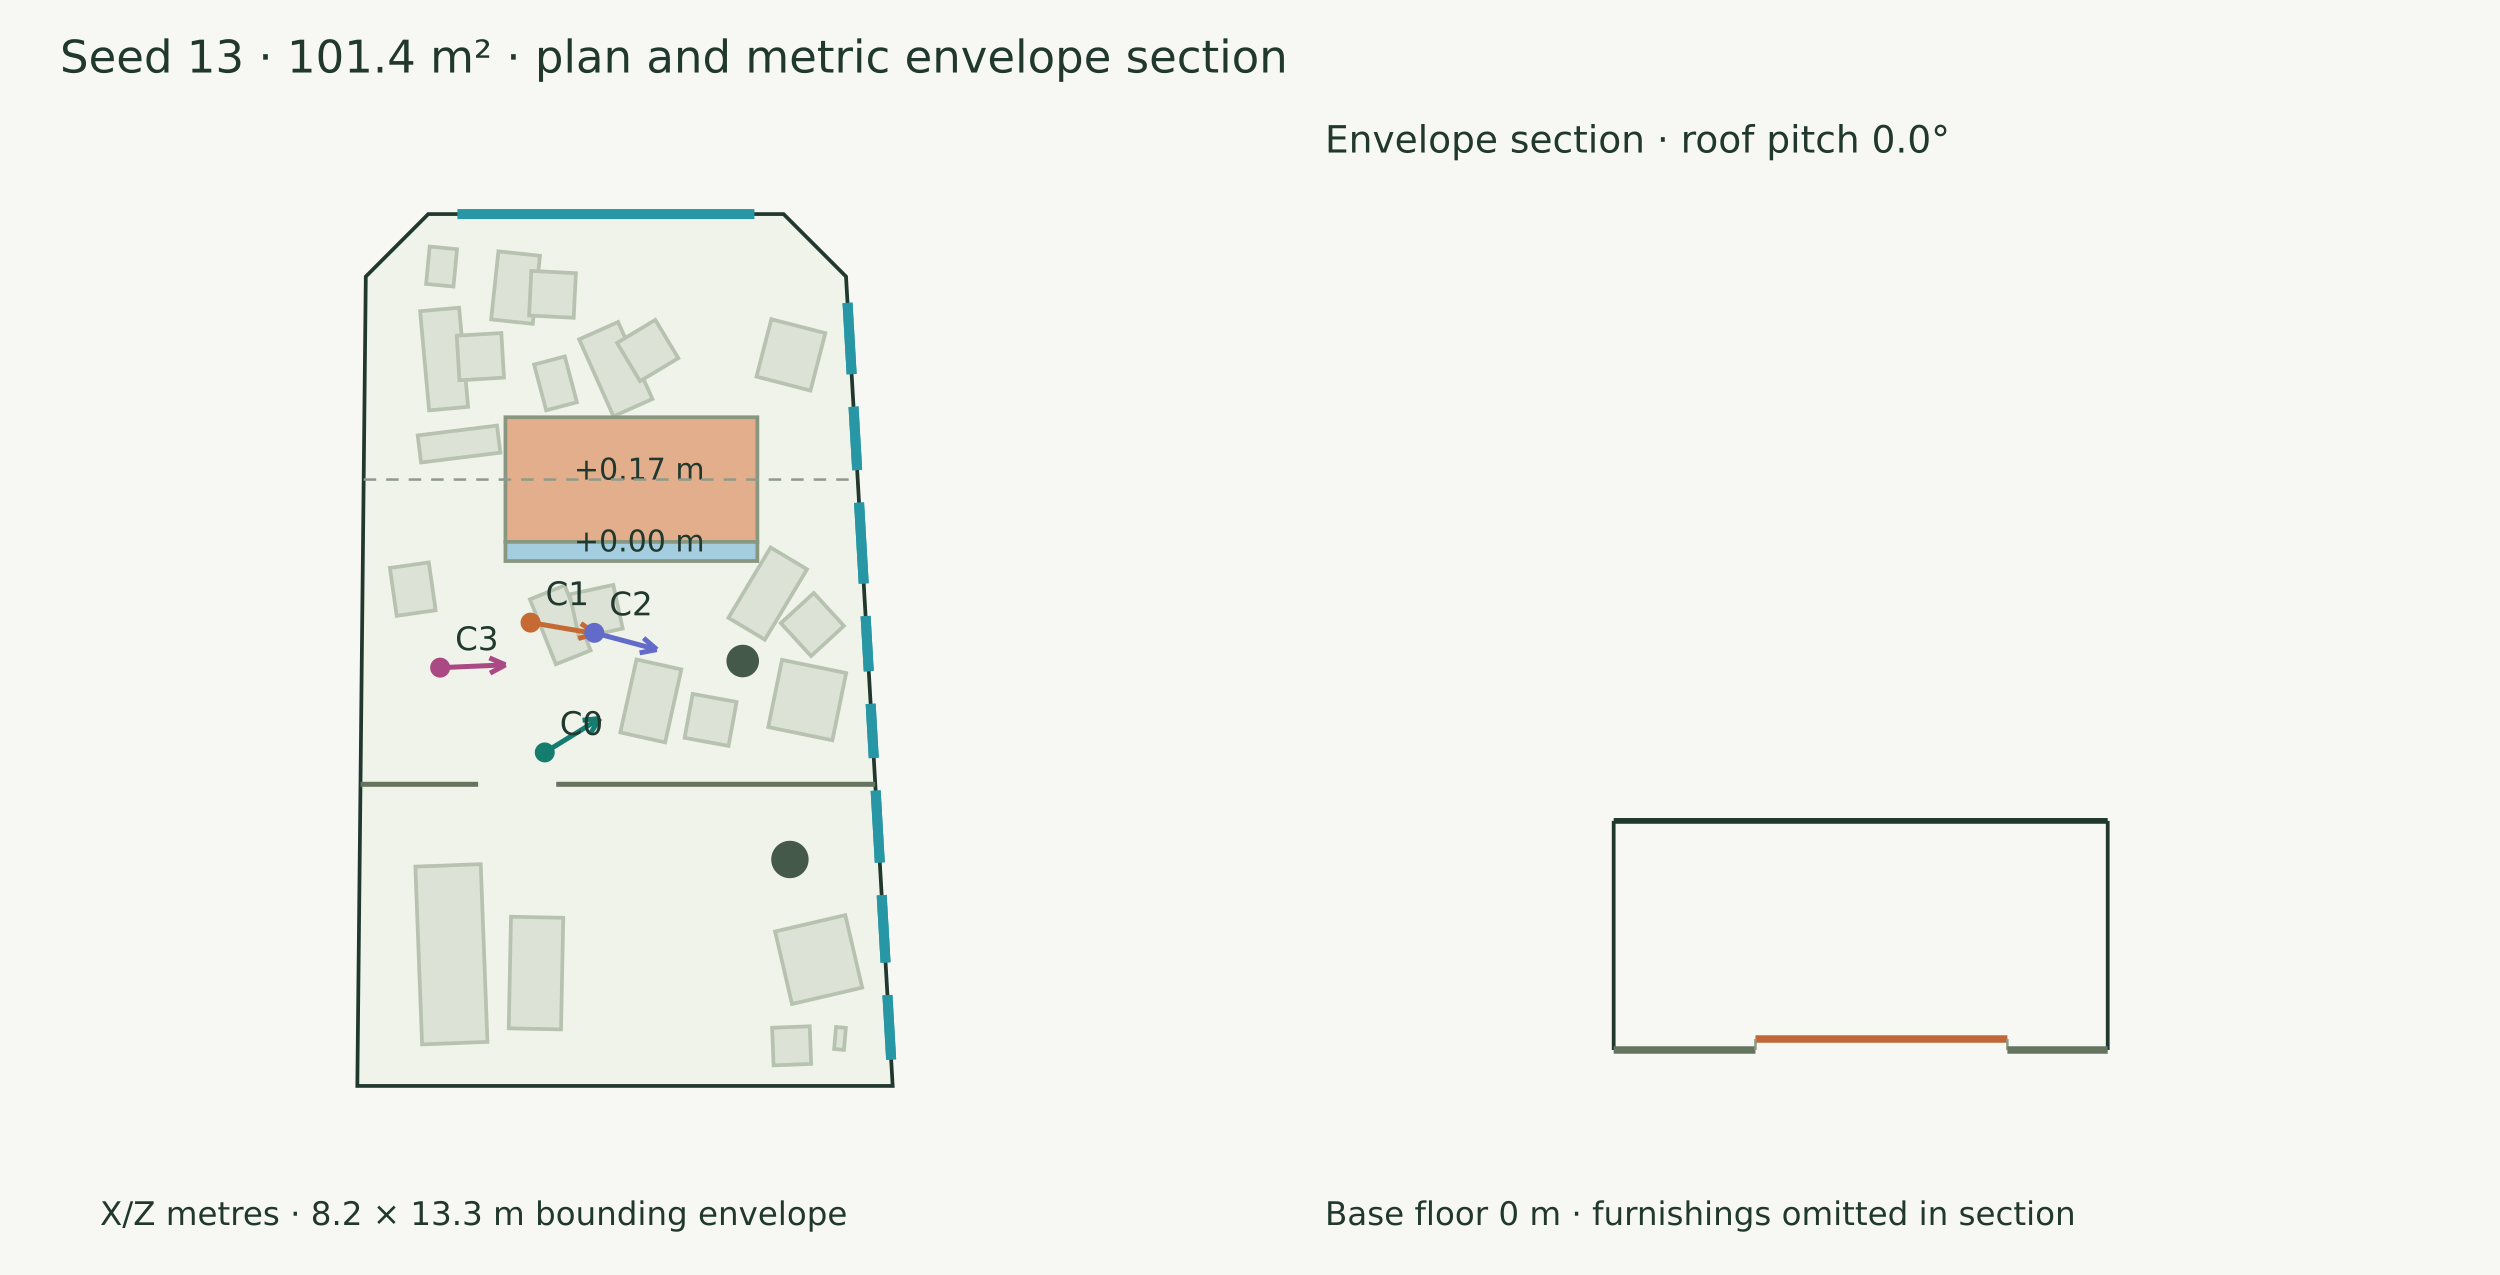
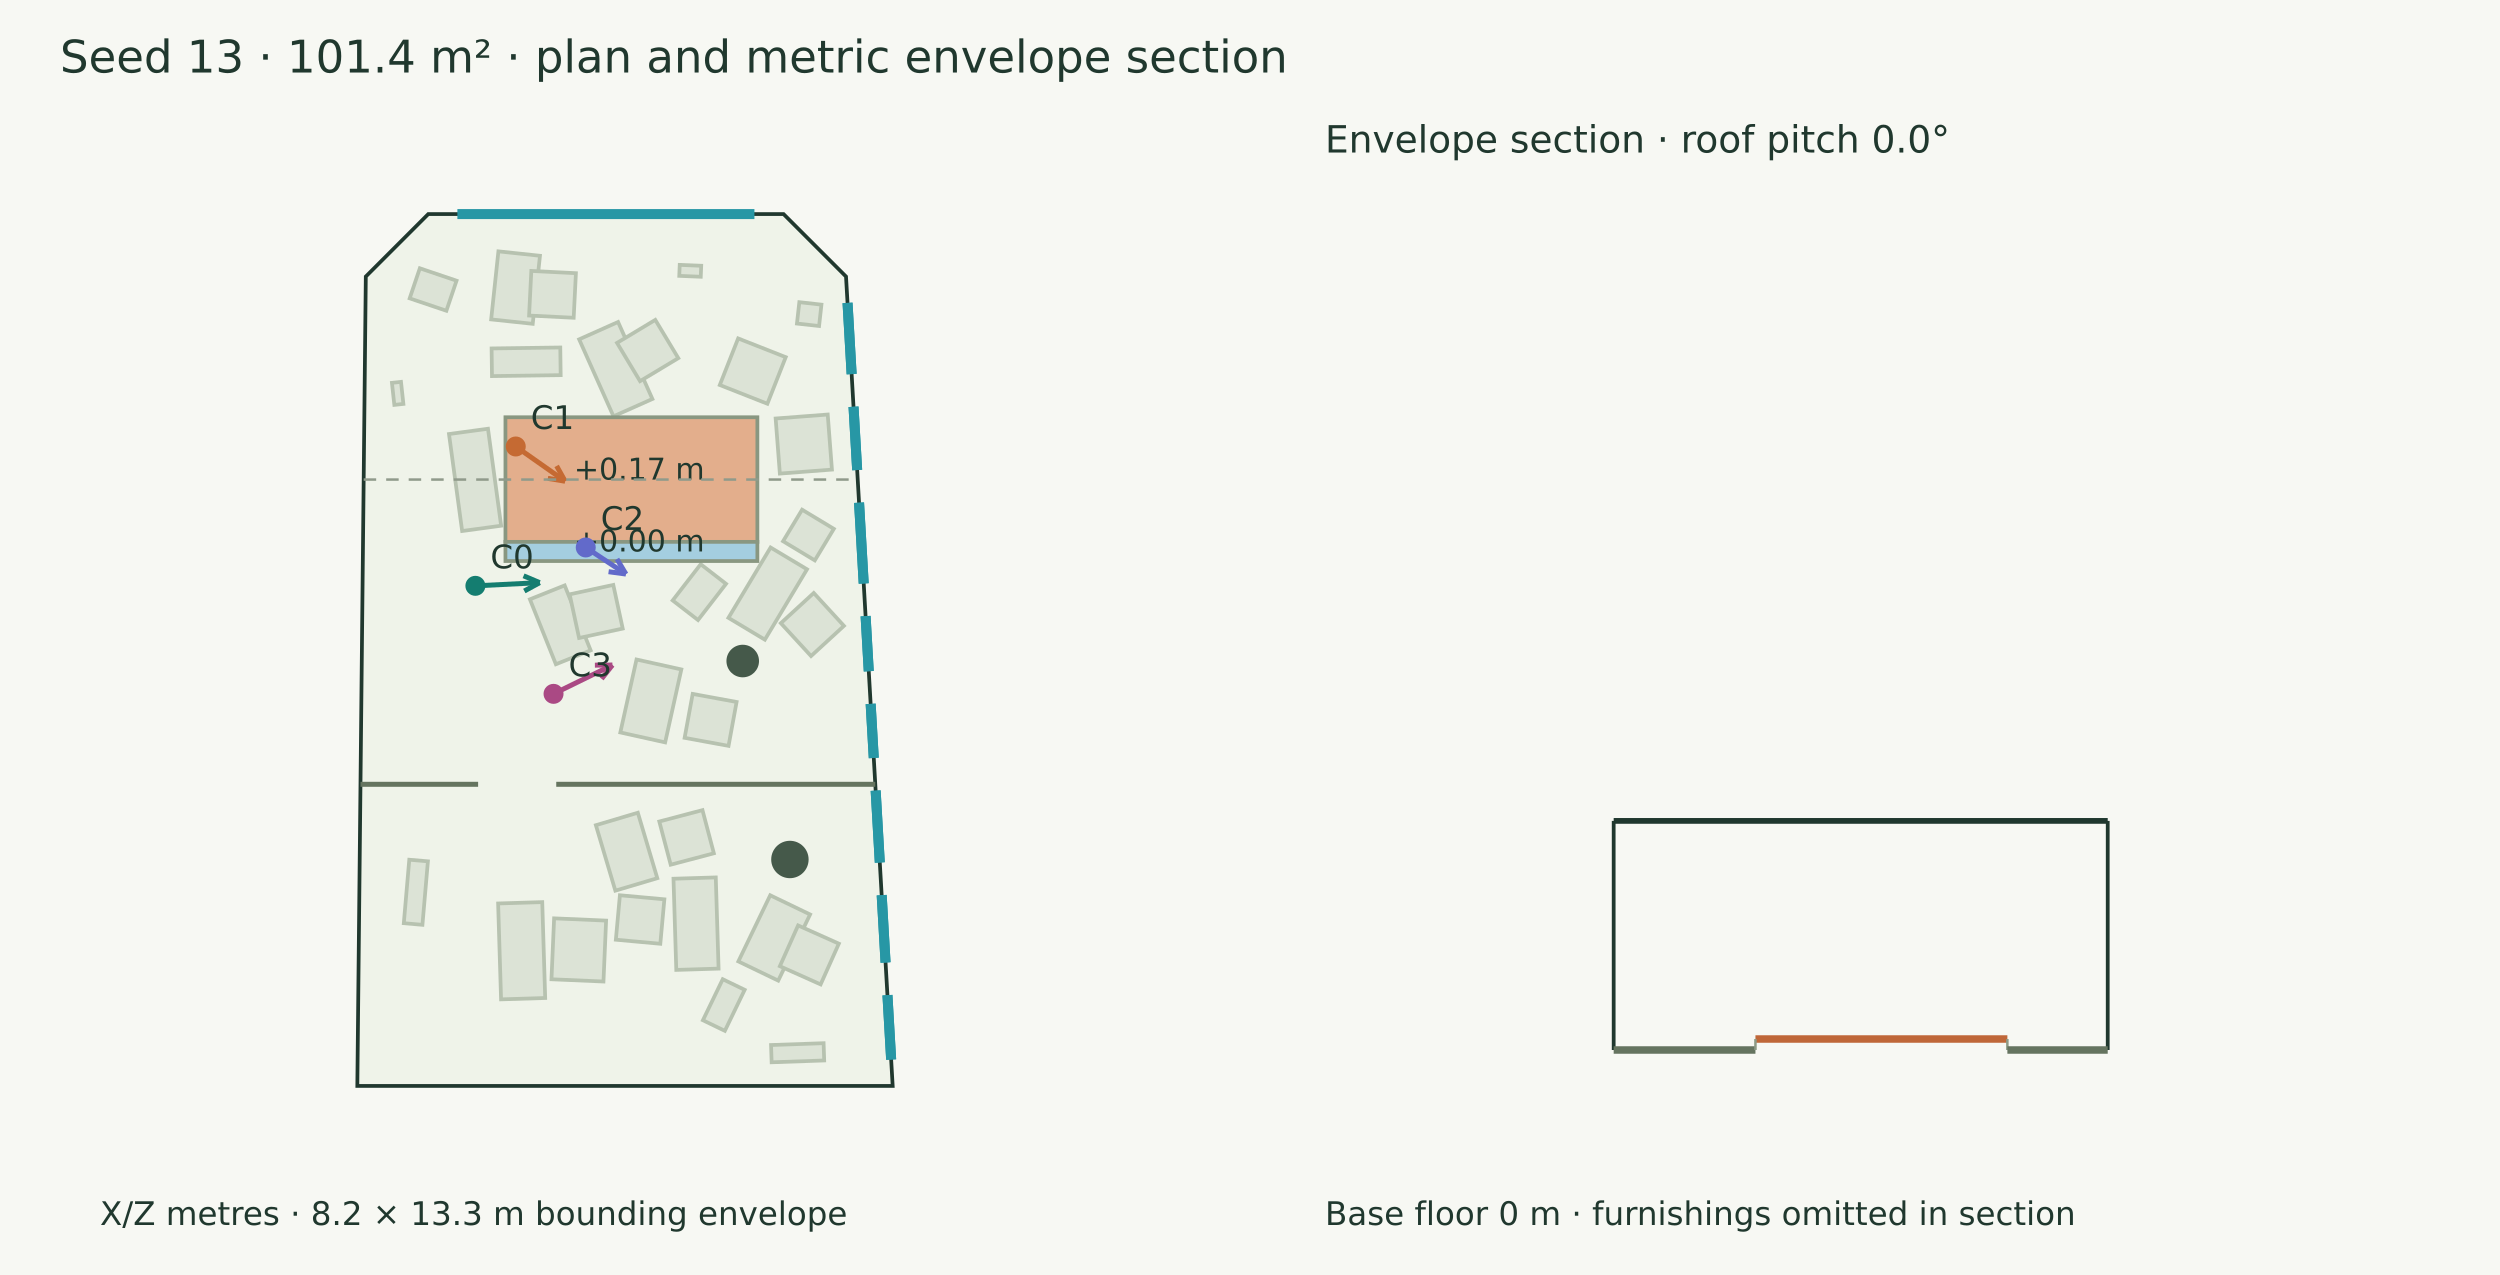
<svg xmlns="http://www.w3.org/2000/svg" width="1000" height="510" viewBox="0 0 1000 510">
  <rect width="100%" height="100%" fill="#f7f8f3" />
  <g font-family="DejaVu Sans" fill="#20382e">
    <text x="24.000" y="29.000" font-size="18">Seed 13 · 101.4 m² · plan and metric envelope section</text>
    <polygon points="171.305,85.632 313.421,85.632 338.405,110.615 357.071,434.368 142.929,434.368 146.321,110.615" fill="#eff3e9" stroke="#20382e" stroke-width="1.5" />
    <polygon points="222.353,265.698 211.966,239.725 225.867,234.165 236.254,260.138" fill="#dce3d6" stroke="#b7c2b0" stroke-width="1.5" />
    <polygon points="231.632,255.192 227.858,237.736 245.314,233.962 249.088,251.418" fill="#dce3d6" stroke="#b7c2b0" stroke-width="1.5" />
    <polygon points="245.393,166.526 231.660,135.732 247.225,128.790 260.958,159.584" fill="#dce3d6" stroke="#b7c2b0" stroke-width="1.5" />
    <polygon points="256.016,152.463 246.810,137.159 262.113,127.953 271.320,143.256" fill="#dce3d6" stroke="#b7c2b0" stroke-width="1.5" />
    <polygon points="196.466,127.763 199.362,100.541 215.987,102.309 213.091,129.531" fill="#dce3d6" stroke="#b7c2b0" stroke-width="1.5" />
    <polygon points="211.633,126.217 212.525,108.380 230.362,109.271 229.470,127.108" fill="#dce3d6" stroke="#b7c2b0" stroke-width="1.5" />
    <polygon points="248.133,292.979 254.606,263.802 272.534,267.779 266.062,296.956" fill="#dce3d6" stroke="#b7c2b0" stroke-width="1.5" />
    <polygon points="273.847,295.130 277.073,277.564 294.638,280.790 291.412,298.356" fill="#dce3d6" stroke="#b7c2b0" stroke-width="1.5" />
    <polygon points="291.372,247.138 308.235,218.997 322.804,227.727 305.941,255.868" fill="#dce3d6" stroke="#b7c2b0" stroke-width="1.5" />
    <polygon points="312.341,249.270 325.495,237.190 337.575,250.344 324.421,262.424" fill="#dce3d6" stroke="#b7c2b0" stroke-width="1.5" />
-     <polygon points="171.645,164.145 168.046,124.483 183.642,123.068 187.241,162.730" fill="#dce3d6" stroke="#b7c2b0" stroke-width="1.5" />
-     <polygon points="183.759,152.104 182.700,134.276 200.528,133.216 201.587,151.044" fill="#dce3d6" stroke="#b7c2b0" stroke-width="1.5" />
-     <polygon points="171.527,224.963 174.252,244.099 158.683,246.316 155.958,227.180" fill="#dce3d6" stroke="#b7c2b0" stroke-width="1.5" />
-     <polygon points="192.276,345.663 194.968,416.754 168.839,417.744 166.147,346.653" fill="#dce3d6" stroke="#b7c2b0" stroke-width="1.5" />
-     <polygon points="203.498,411.338 204.400,366.699 225.298,367.121 224.397,411.761" fill="#dce3d6" stroke="#b7c2b0" stroke-width="1.5" />
-     <polygon points="333.654,419.596 334.412,410.814 338.338,411.153 337.580,419.935" fill="#dce3d6" stroke="#b7c2b0" stroke-width="1.5" />
-     <polygon points="324.464,425.557 309.439,426.141 308.854,411.107 323.879,410.522" fill="#dce3d6" stroke="#b7c2b0" stroke-width="1.5" />
-     <polygon points="218.473,164.126 213.629,145.831 225.917,142.577 230.761,160.873" fill="#dce3d6" stroke="#b7c2b0" stroke-width="1.5" />
-     <polygon points="251.457,190.229 247.044,181.148 257.840,175.901 262.253,184.983" fill="#dce3d6" stroke="#b7c2b0" stroke-width="1.5" />
-     <polygon points="170.438,113.562 171.874,98.635 182.816,99.687 181.379,114.615" fill="#dce3d6" stroke="#b7c2b0" stroke-width="1.5" />
-     <polygon points="167.082,174.170 198.805,170.224 200.150,181.046 168.427,184.991" fill="#dce3d6" stroke="#b7c2b0" stroke-width="1.5" />
-     <polygon points="307.290,290.837 312.807,263.958 338.464,269.225 332.947,296.103" fill="#dce3d6" stroke="#b7c2b0" stroke-width="1.5" />
-     <polygon points="302.598,150.644 308.532,127.688 330.133,133.272 324.198,156.228" fill="#dce3d6" stroke="#b7c2b0" stroke-width="1.5" />
-     <polygon points="310.038,372.591 338.118,366.045 344.878,395.045 316.798,401.591" fill="#dce3d6" stroke="#b7c2b0" stroke-width="1.5" />
+     <polygon points="184.860,212.406 179.594,173.614 195.189,171.497 200.456,210.288" fill="#dce3d6" stroke="#b7c2b0" stroke-width="1.5" />
+     <polygon points="205.853,198.017 202.707,180.437 220.286,177.290 223.433,194.870" fill="#dce3d6" stroke="#b7c2b0" stroke-width="1.5" />
+     <polygon points="160.398,152.742 161.358,161.566 157.733,161.960 156.774,153.136" fill="#dce3d6" stroke="#b7c2b0" stroke-width="1.5" />
+     <polygon points="271.887,105.954 280.484,106.311 280.302,110.701 271.704,110.343" fill="#dce3d6" stroke="#b7c2b0" stroke-width="1.5" />
+     <polygon points="200.427,399.742 199.248,361.388 216.896,360.846 218.075,399.200" fill="#dce3d6" stroke="#b7c2b0" stroke-width="1.5" />
+     <polygon points="220.587,391.708 221.642,367.339 242.440,368.240 241.385,392.609" fill="#dce3d6" stroke="#b7c2b0" stroke-width="1.5" />
+     <polygon points="286.311,350.970 287.432,387.444 270.513,387.964 269.393,351.490" fill="#dce3d6" stroke="#b7c2b0" stroke-width="1.5" />
+     <polygon points="265.749,359.725 264.125,377.510 246.340,375.885 247.964,358.100" fill="#dce3d6" stroke="#b7c2b0" stroke-width="1.5" />
+     <polygon points="295.339,384.569 308.087,358.109 324.036,365.792 311.288,392.252" fill="#dce3d6" stroke="#b7c2b0" stroke-width="1.5" />
+     <polygon points="311.944,386.475 319.237,370.173 335.539,377.465 328.246,393.768" fill="#dce3d6" stroke="#b7c2b0" stroke-width="1.5" />
+     <polygon points="246.140,356.262 238.352,330.082 255.131,325.091 262.919,351.271" fill="#dce3d6" stroke="#b7c2b0" stroke-width="1.5" />
+     <polygon points="268.278,345.873 263.720,328.605 280.988,324.047 285.546,341.315" fill="#dce3d6" stroke="#b7c2b0" stroke-width="1.5" />
+     <polygon points="171.162,344.529 168.970,369.927 161.521,369.284 163.713,343.886" fill="#dce3d6" stroke="#b7c2b0" stroke-width="1.5" />
+     <polygon points="329.677,424.184 308.657,424.913 308.417,418.008 329.438,417.279" fill="#dce3d6" stroke="#b7c2b0" stroke-width="1.5" />
+     <polygon points="163.870,119.345 167.933,107.317 182.616,112.278 178.553,124.305" fill="#dce3d6" stroke="#b7c2b0" stroke-width="1.5" />
+     <polygon points="224.267,150.058 196.790,150.440 196.637,139.376 224.113,138.995" fill="#dce3d6" stroke="#b7c2b0" stroke-width="1.5" />
+     <polygon points="281.165,408.098 289.096,391.688 297.869,395.928 289.938,412.338" fill="#dce3d6" stroke="#b7c2b0" stroke-width="1.5" />
+     <polygon points="269.069,240.176 280.276,225.690 290.413,233.532 279.206,248.018" fill="#dce3d6" stroke="#b7c2b0" stroke-width="1.5" />
+     <polygon points="313.227,216.497 320.840,203.879 333.534,211.538 325.920,224.157" fill="#dce3d6" stroke="#b7c2b0" stroke-width="1.5" />
+     <polygon points="247.186,207.453 238.467,182.948 261.943,174.595 270.662,199.100" fill="#dce3d6" stroke="#b7c2b0" stroke-width="1.5" />
+     <polygon points="318.778,129.422 319.732,120.870 328.580,121.858 327.626,130.410" fill="#dce3d6" stroke="#b7c2b0" stroke-width="1.5" />
+     <polygon points="314.291,142.869 306.948,161.505 287.916,154.006 295.259,135.370" fill="#dce3d6" stroke="#b7c2b0" stroke-width="1.5" />
+     <polygon points="310.258,167.403 331.086,165.809 332.772,187.838 311.944,189.432" fill="#dce3d6" stroke="#b7c2b0" stroke-width="1.5" />
    <polygon points="202.178,166.905 302.948,166.905 302.948,216.745 202.178,216.745" fill="#e3ae8c" stroke="#899781" stroke-width="1.5" />
    <text x="229.563" y="191.825" font-size="12">+0.17 m</text>
    <polygon points="202.178,216.745 302.948,216.745 302.948,224.414 202.178,224.414" fill="#a4cee0" stroke="#899781" stroke-width="1.5" />
    <text x="229.563" y="220.579" font-size="12">+0.00 m</text>
    <circle cx="297.091" cy="264.413" r="6.515" fill="#45594a" />
    <circle cx="315.963" cy="343.795" r="7.482" fill="#45594a" />
    <path d="M144.193,313.721 L191.245,313.721" stroke="#65745f" stroke-width="2" fill="none" />
    <path d="M222.498,313.721 L350.115,313.721" stroke="#65745f" stroke-width="2" fill="none" />
    <path d="M182.955,85.632 L301.771,85.632" stroke="#2797a5" stroke-width="4" fill="none" />
    <path d="M339.013,121.160 L340.655,149.639" stroke="#2797a5" stroke-width="4" fill="none" />
    <path d="M339.013,121.160 L340.655,149.639" stroke="#2797a5" stroke-width="4" fill="none" />
    <path d="M341.408,162.703 L342.867,188.010" stroke="#2797a5" stroke-width="4" fill="none" />
    <path d="M341.408,162.703 L342.867,188.010" stroke="#2797a5" stroke-width="4" fill="none" />
    <path d="M343.620,201.074 L345.483,233.390" stroke="#2797a5" stroke-width="4" fill="none" />
    <path d="M343.620,201.074 L345.483,233.390" stroke="#2797a5" stroke-width="4" fill="none" />
    <path d="M346.237,246.454 L347.507,268.490" stroke="#2797a5" stroke-width="4" fill="none" />
    <path d="M346.237,246.454 L347.507,268.490" stroke="#2797a5" stroke-width="4" fill="none" />
    <path d="M348.260,281.554 L349.507,303.184" stroke="#2797a5" stroke-width="4" fill="none" />
    <path d="M348.260,281.554 L349.507,303.184" stroke="#2797a5" stroke-width="4" fill="none" />
    <path d="M350.261,316.248 L351.918,345.002" stroke="#2797a5" stroke-width="4" fill="none" />
    <path d="M350.261,316.248 L351.918,345.002" stroke="#2797a5" stroke-width="4" fill="none" />
    <path d="M352.672,358.067 L354.224,385.000" stroke="#2797a5" stroke-width="4" fill="none" />
    <path d="M352.672,358.067 L354.224,385.000" stroke="#2797a5" stroke-width="4" fill="none" />
    <path d="M354.978,398.064 L356.463,423.824" stroke="#2797a5" stroke-width="4" fill="none" />
    <path d="M354.978,398.064 L356.463,423.824" stroke="#2797a5" stroke-width="4" fill="none" />
-     <path d="M217.901,300.977 L239.982,287.369" stroke="#147d70" stroke-width="2" fill="none" />
-     <path d="M239.982,287.369 L236.214,293.268" stroke="#147d70" stroke-width="2" fill="none" />
-     <path d="M239.982,287.369 L233.019,288.084" stroke="#147d70" stroke-width="2" fill="none" />
-     <circle cx="217.901" cy="300.977" r="4" fill="#147d70" />
-     <text x="223.901" y="293.977" font-size="13">C0</text>
-     <path d="M212.217,249.044 L238.073,253.442" stroke="#c56a33" stroke-width="2" fill="none" />
-     <path d="M238.073,253.442 L231.348,255.387" stroke="#c56a33" stroke-width="2" fill="none" />
-     <path d="M238.073,253.442 L232.369,249.384" stroke="#c56a33" stroke-width="2" fill="none" />
-     <circle cx="212.217" cy="249.044" r="4" fill="#c56a33" />
-     <text x="218.217" y="242.044" font-size="13">C1</text>
-     <path d="M237.718,253.134 L262.721,259.815" stroke="#626aca" stroke-width="2" fill="none" />
-     <path d="M262.721,259.815 L255.845,261.129" stroke="#626aca" stroke-width="2" fill="none" />
-     <path d="M262.721,259.815 L257.418,255.246" stroke="#626aca" stroke-width="2" fill="none" />
-     <circle cx="237.718" cy="253.134" r="4" fill="#626aca" />
-     <text x="243.718" y="246.134" font-size="13">C2</text>
-     <path d="M176.052,267.055 L202.185,265.940" stroke="#aa4984" stroke-width="2" fill="none" />
-     <path d="M202.185,265.940 L196.017,269.251" stroke="#aa4984" stroke-width="2" fill="none" />
-     <path d="M202.185,265.940 L195.758,263.167" stroke="#aa4984" stroke-width="2" fill="none" />
-     <circle cx="176.052" cy="267.055" r="4" fill="#aa4984" />
-     <text x="182.052" y="260.055" font-size="13">C3</text>
+     <path d="M190.157,234.332 L215.872,233.057" stroke="#147d70" stroke-width="2" fill="none" />
+     <path d="M215.872,233.057 L209.727,236.410" stroke="#147d70" stroke-width="2" fill="none" />
+     <path d="M215.872,233.057 L209.426,230.328" stroke="#147d70" stroke-width="2" fill="none" />
+     <circle cx="190.157" cy="234.332" r="4" fill="#147d70" />
+     <text x="196.157" y="227.332" font-size="13">C0</text>
+     <path d="M206.302,178.595 L226.047,192.488" stroke="#c56a33" stroke-width="2" fill="none" />
+     <path d="M226.047,192.488 L219.140,191.351" stroke="#c56a33" stroke-width="2" fill="none" />
+     <path d="M226.047,192.488 L222.644,186.371" stroke="#c56a33" stroke-width="2" fill="none" />
+     <circle cx="206.302" cy="178.595" r="4" fill="#c56a33" />
+     <text x="212.302" y="171.595" font-size="13">C1</text>
+     <path d="M234.297,218.986 L250.372,229.617" stroke="#626aca" stroke-width="2" fill="none" />
+     <path d="M250.372,229.617 L243.435,228.680" stroke="#626aca" stroke-width="2" fill="none" />
+     <path d="M250.372,229.617 L246.794,223.600" stroke="#626aca" stroke-width="2" fill="none" />
+     <circle cx="234.297" cy="218.986" r="4" fill="#626aca" />
+     <text x="240.297" y="211.986" font-size="13">C2</text>
+     <path d="M221.415,277.541 L244.958,266.020" stroke="#aa4984" stroke-width="2" fill="none" />
+     <path d="M244.958,266.020 L240.635,271.526" stroke="#aa4984" stroke-width="2" fill="none" />
+     <path d="M244.958,266.020 L237.958,266.056" stroke="#aa4984" stroke-width="2" fill="none" />
+     <circle cx="221.415" cy="277.541" r="4" fill="#aa4984" />
+     <text x="227.415" y="270.541" font-size="13">C3</text>
    <text x="40.000" y="490.000" font-size="13">X/Z metres · 8.2 × 13.3 m bounding envelope</text>
    <path d="M145.470,191.825 L343.087,191.825" stroke="#909a8b" stroke-width="1" stroke-dasharray="5 4" fill="none" />
    <path d="M645.470,328.360 L843.087,328.360" stroke="#20382e" stroke-width="2.3" fill="none" />
    <path d="M645.470,420.000 L645.470,328.360" stroke="#20382e" stroke-width="1.5" fill="none" />
    <path d="M843.087,420.000 L843.087,328.360" stroke="#20382e" stroke-width="1.5" fill="none" />
    <path d="M645.470,420.000 L702.178,420.000" stroke="#65745f" stroke-width="3" fill="none" />
    <path d="M645.470,420.000 L645.470,420.000" stroke="#8d9a85" stroke-width="1" fill="none" />
    <path d="M702.178,420.000 L702.178,420.000" stroke="#8d9a85" stroke-width="1" fill="none" />
    <path d="M702.178,415.604 L802.948,415.604" stroke="#bf6738" stroke-width="3" fill="none" />
    <path d="M702.178,420.000 L702.178,415.604" stroke="#8d9a85" stroke-width="1" fill="none" />
    <path d="M802.948,420.000 L802.948,415.604" stroke="#8d9a85" stroke-width="1" fill="none" />
    <path d="M802.948,420.000 L843.087,420.000" stroke="#65745f" stroke-width="3" fill="none" />
    <path d="M802.948,420.000 L802.948,420.000" stroke="#8d9a85" stroke-width="1" fill="none" />
    <path d="M843.087,420.000 L843.087,420.000" stroke="#8d9a85" stroke-width="1" fill="none" />
    <text x="530.000" y="61.000" font-size="15">Envelope section · roof pitch 0.0°</text>
    <text x="530.000" y="490.000" font-size="13">Base floor 0 m · furnishings omitted in section</text>
  </g>
</svg>
